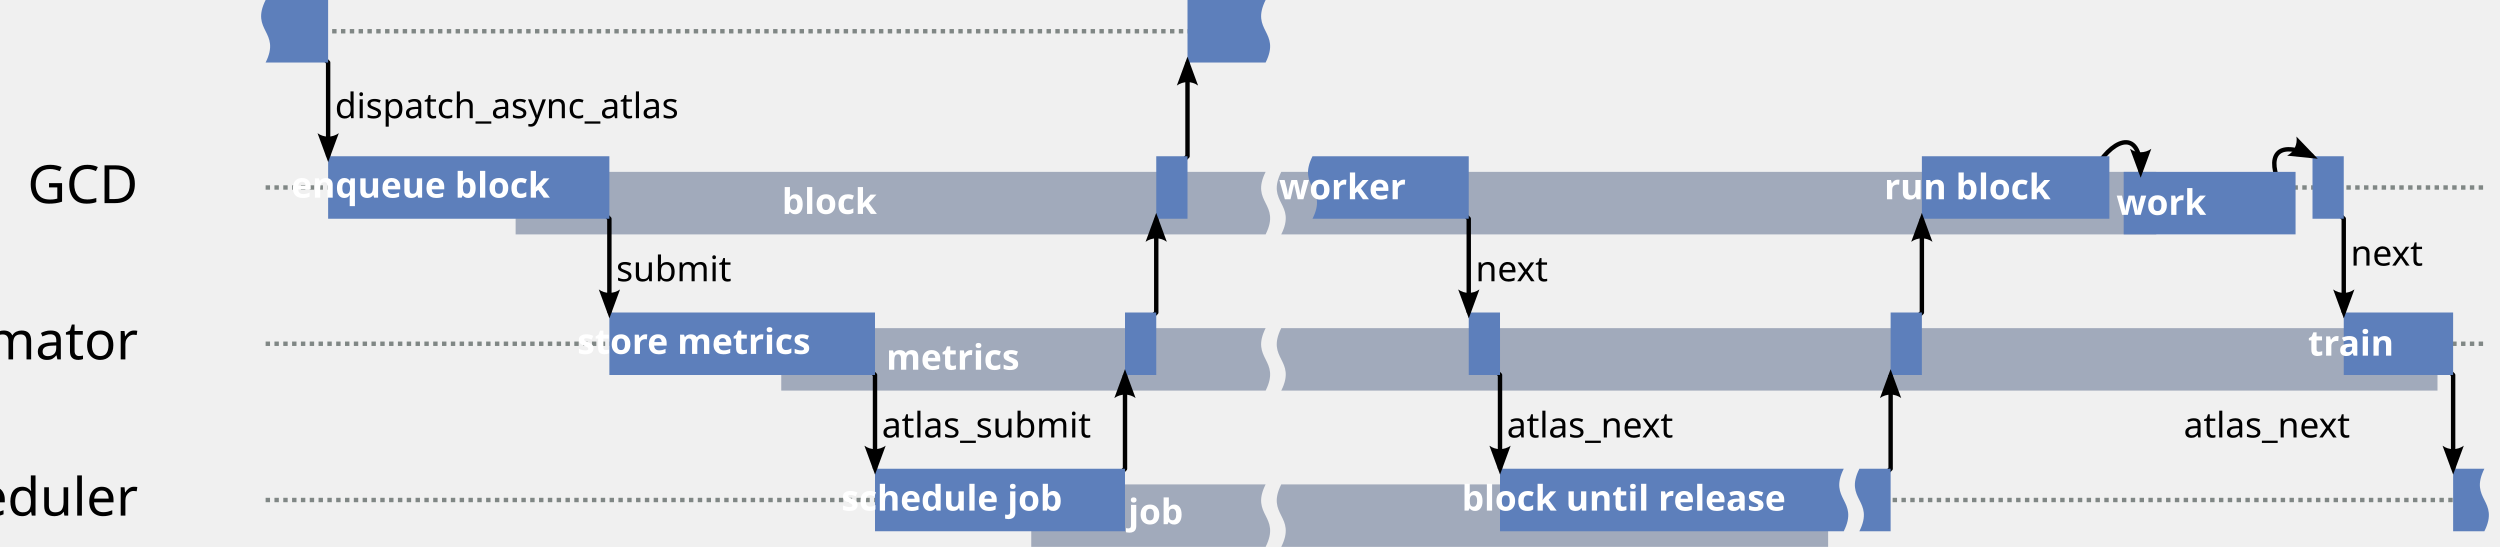
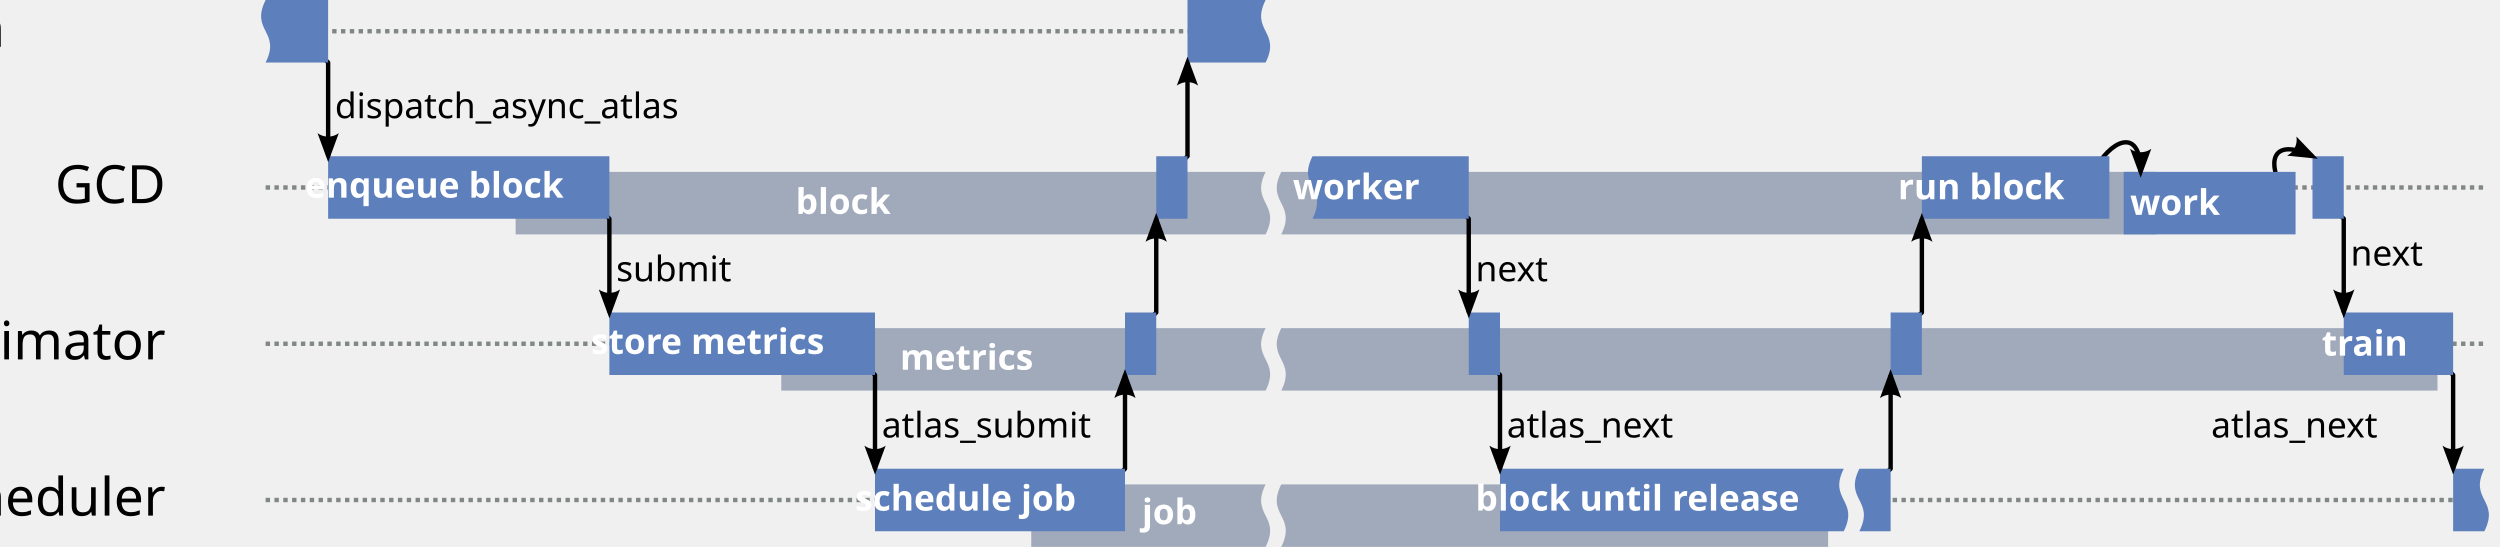
- <svg xmlns="http://www.w3.org/2000/svg" width="566.929" height="124.016" id="svg3069" version="1.1">
+ <svg xmlns="http://www.w3.org/2000/svg" width="16cm" height="3.5cm" id="svg2" version="1.1" viewBox="0 0 566.929 124.016">
  <defs id="defs3071">
    <marker orient="auto" refY="0" refX="0" id="Arrow2Mend" style="overflow:visible">
      <path id="path4273" style="font-size:12px;fill-rule:evenodd;stroke-width:0.625;stroke-linejoin:round" d="M 8.719,4.034 -2.207,0.016 8.719,-4.002 c -1.745,2.372 -1.735,5.617 -6e-7,8.035 z" transform="scale(-0.6,-0.6)" />
    </marker>
  </defs>
-   <g id="layer1" transform="translate(0,-928.3451)">
-     <g id="g5895" transform="translate(0,46.06299)">
-       <text id="text3443" y="892.912" x="53.15" style="font-size:40px;font-style:normal;font-weight:normal;line-height:125%;letter-spacing:0px;word-spacing:0px;fill:#000000;fill-opacity:1;stroke:none;font-family:Sans" xml:space="preserve">
-         <tspan style="font-size:12px;font-style:normal;font-variant:normal;font-weight:300;font-stretch:normal;text-align:end;text-anchor:end;font-family:Gill Sans;-inkscape-font-specification:Gill Sans Light" y="892.912" x="53.15" id="tspan3445">application</tspan>
-       </text>
-       <path transform="translate(0,875.1955)" id="path5866" d="m 67.323,14.173 209.055,0" style="fill:none;stroke:#808785;stroke-width:1;stroke-linecap:butt;stroke-linejoin:miter;stroke-miterlimit:4;stroke-opacity:1;stroke-dasharray:1, 1;stroke-dashoffset:0" />
-     </g>
-     <g id="g5900" transform="translate(0,46.06299)">
-       <text id="text3447" y="928.345" x="53.15" style="font-size:12px;font-style:normal;font-variant:normal;font-weight:300;font-stretch:normal;text-align:end;line-height:125%;letter-spacing:0px;word-spacing:0px;writing-mode:lr-tb;text-anchor:end;fill:#000000;fill-opacity:1;stroke:none;font-family:Gill Sans;-inkscape-font-specification:Gill Sans Light" xml:space="preserve">
-         <tspan y="928.345" x="53.15" id="tspan3449">GCD</tspan>
-       </text>
-       <path style="fill:none;stroke:#808785;stroke-width:1;stroke-linecap:butt;stroke-linejoin:miter;stroke-miterlimit:4;stroke-opacity:1;stroke-dasharray:1, 1;stroke-dashoffset:0" d="m 60.236,924.802 223.228,-2e-5" id="path5868" />
-       <path id="path5998" d="m 294.094,924.802 269.291,0" style="fill:none;stroke:#808785;stroke-width:1;stroke-linecap:butt;stroke-linejoin:miter;stroke-miterlimit:4;stroke-opacity:1;stroke-dasharray:1, 1;stroke-dashoffset:0" />
-     </g>
-     <g id="g5905" transform="translate(0,46.06299)">
-       <text id="text3451" y="963.778" x="53.15" style="font-size:12px;font-style:normal;font-variant:normal;font-weight:300;font-stretch:normal;text-align:end;line-height:125%;letter-spacing:0px;word-spacing:0px;writing-mode:lr-tb;text-anchor:end;fill:#000000;fill-opacity:1;stroke:none;font-family:Gill Sans;-inkscape-font-specification:Gill Sans Light" xml:space="preserve">
-         <tspan y="963.778" x="53.15" id="tspan3453">estimator</tspan>
-       </text>
-       <path id="path5870" d="m 60.236,960.235 223.228,-2e-5" style="fill:none;stroke:#808785;stroke-width:1;stroke-linecap:butt;stroke-linejoin:miter;stroke-miterlimit:4;stroke-opacity:1;stroke-dasharray:1, 1;stroke-dashoffset:0" />
-       <path style="fill:none;stroke:#808785;stroke-width:1;stroke-linecap:butt;stroke-linejoin:miter;stroke-miterlimit:4;stroke-opacity:1;stroke-dasharray:1, 1;stroke-dashoffset:0" d="m 294.094,960.235 269.291,0" id="path6000" />
-     </g>
-     <g id="g5910" transform="translate(0,46.06299)">
-       <text id="text3455" y="999.211" x="53.15" style="font-size:12px;font-style:normal;font-variant:normal;font-weight:300;font-stretch:normal;text-align:end;line-height:125%;letter-spacing:0px;word-spacing:0px;writing-mode:lr-tb;text-anchor:end;fill:#000000;fill-opacity:1;stroke:none;font-family:Gill Sans;-inkscape-font-specification:Gill Sans Light" xml:space="preserve">
-         <tspan y="999.211" x="53.15" id="tspan3457">scheduler</tspan>
-       </text>
-       <path style="fill:none;stroke:#808785;stroke-width:1;stroke-linecap:butt;stroke-linejoin:miter;stroke-miterlimit:4;stroke-opacity:1;stroke-dasharray:1, 1;stroke-dashoffset:0" d="m 60.236,995.668 223.228,-2e-5" id="path5872" />
-       <path id="path5981" d="m 425.197,995.668 134.646,0" style="fill:none;stroke:#808785;stroke-width:1;stroke-linecap:butt;stroke-linejoin:miter;stroke-miterlimit:4;stroke-opacity:1;stroke-dasharray:1, 1;stroke-dashoffset:0" />
-     </g>
-     <g id="g5880" transform="translate(1.2014795e-6,42.51967)">
-       <path style="fill:#a1aabb;stroke-linejoin:round" d="m 116.929,924.802 170.079,-10e-6 c -3.543,7.087 3.543,7.087 0,14.173 l -170.079,1e-5 z" id="rect5575" />
-       <path style="fill:#a1aabb;stroke-linejoin:round" d="m 290.551,924.802 198.425,0 0,14.173 -198.425,0 c 3.543,-7.087 -3.543,-7.087 0,-14.173 z" id="rect5994" />
-       <text id="text5584" y="934.332" x="199.008" style="font-size:12px;font-style:normal;font-variant:normal;font-weight:300;font-stretch:normal;text-align:end;line-height:125%;letter-spacing:0px;word-spacing:0px;writing-mode:lr-tb;text-anchor:end;fill:#ffffff;fill-opacity:1;stroke:none;font-family:Gill Sans;-inkscape-font-specification:Gill Sans Light" xml:space="preserve">
-         <tspan style="font-size:8px;font-weight:bold;text-align:center;text-anchor:middle;fill:#ffffff;-inkscape-font-specification:Gill Sans Bold" y="934.332" x="199.008" id="tspan5586">block</tspan>
-       </text>
-     </g>
-     <g id="g5885" transform="translate(2.5351216e-5,42.51968)">
-       <path style="fill:#a1aabb;stroke-linejoin:round" d="m 177.165,960.235 109.843,-2e-5 c -3.543,7.087 3.543,7.087 0,14.173 l -109.843,2e-5 z" id="rect5598" />
-       <path style="fill:#a1aabb;stroke-linejoin:round" d="m 290.551,960.235 262.205,2e-5 0,14.173 -262.205,-2e-5 c 3.543,-7.087 -3.543,-7.087 0,-14.173 z" id="rect6004" />
-       <text xml:space="preserve" style="font-size:12px;font-style:normal;font-variant:normal;font-weight:300;font-stretch:normal;text-align:end;line-height:125%;letter-spacing:0px;word-spacing:0px;writing-mode:lr-tb;text-anchor:end;fill:#ffffff;fill-opacity:1;stroke:none;font-family:Gill Sans;-inkscape-font-specification:Gill Sans Light" x="227.008" y="969.665" id="text5600">
-         <tspan id="tspan5602" x="227.008" y="969.665" style="font-size:8px;font-weight:bold;text-align:center;text-anchor:middle;fill:#ffffff;-inkscape-font-specification:Gill Sans Bold">metrics</tspan>
-       </text>
-     </g>
-     <g id="g5890" transform="translate(6.608137e-6,42.51966)">
-       <path style="fill:#a1aabb;stroke-linejoin:round" d="m 233.858,995.668 53.15,-10e-6 c -3.543,7.087 3.543,7.087 0,14.173 l -53.15,0 z" id="rect5608" />
-       <path id="path6009" d="m 290.551,995.668 124.016,10e-6 0,14.173 -124.016,0 c 3.543,-7.087 -3.543,-7.087 0,-14.173 z" style="fill:#a1aabb;stroke-linejoin:round" />
-       <text id="text5610" y="1004.698" x="273.008" style="font-size:12px;font-style:normal;font-variant:normal;font-weight:300;font-stretch:normal;text-align:end;line-height:125%;letter-spacing:0px;word-spacing:0px;writing-mode:lr-tb;text-anchor:end;fill:#ffffff;fill-opacity:1;stroke:none;font-family:Gill Sans;-inkscape-font-specification:Gill Sans Light" xml:space="preserve">
-         <tspan style="font-size:8px;font-weight:bold;text-align:center;text-anchor:middle;fill:#ffffff;-inkscape-font-specification:Gill Sans Bold" y="1004.698" x="273.008" id="tspan5612">job</tspan>
-       </text>
-     </g>
-     <path style="fill:#5d7fbb" d="m 556.299,1034.644 7.087,10e-5 c -3.543,7.087 3.543,7.087 0,14.173 l -7.087,0 z" id="rect5991" />
-     <g id="g5983" transform="translate(209.055,46.0629)">
-       <path style="fill:none;stroke:#000000;stroke-width:1px;stroke-linecap:butt;stroke-linejoin:round;stroke-opacity:1;marker-mid:none;marker-end:url(#Arrow2Mend)" d="m 343.701,963.778 3.543,3.543 0,21.26" id="path5985" />
-       <text xml:space="preserve" style="font-size:12px;font-style:normal;font-variant:normal;font-weight:300;font-stretch:normal;text-align:end;line-height:125%;letter-spacing:0px;word-spacing:0px;writing-mode:lr-tb;text-anchor:end;fill:#000000;fill-opacity:1;stroke:none;font-family:Gill Sans;-inkscape-font-specification:Gill Sans Light" x="345.701" y="981.495" id="text5987">
-         <tspan id="tspan5989" x="345.701" y="981.495" style="font-size:8px;text-align:end;text-anchor:end">atlas_next</tspan>
-       </text>
-     </g>
-     <g id="g5976" transform="translate(-10.63003,46.0629)">
-       <rect y="953.148" x="542.126" height="14.173" width="24.803" id="rect5654" style="fill:#5d7fbb" />
-       <text xml:space="preserve" style="font-size:12px;font-style:normal;font-variant:normal;font-weight:300;font-stretch:normal;text-align:end;line-height:125%;letter-spacing:0px;word-spacing:0px;writing-mode:lr-tb;text-anchor:end;fill:#ffffff;fill-opacity:1;stroke:none;font-family:Gill Sans;-inkscape-font-specification:Gill Sans Light" x="554.682" y="962.944" id="text5656">
-         <tspan id="tspan5658" x="554.682" y="962.944" style="font-size:8px;font-weight:bold;text-align:center;text-anchor:middle;fill:#ffffff;-inkscape-font-specification:Gill Sans Bold">train</tspan>
-       </text>
-     </g>
-     <g id="g5940" transform="translate(-10.63003,46.0629)">
-       <path id="path5674" d="m 538.583,928.345 3.543,3.543 0,21.26" style="fill:none;stroke:#000000;stroke-width:1px;stroke-linecap:butt;stroke-linejoin:round;stroke-opacity:1;marker-mid:none;marker-end:url(#Arrow2Mend)" />
-       <text id="text5676" y="942.518" x="543.669" style="font-size:12px;font-style:normal;font-variant:normal;font-weight:300;font-stretch:normal;text-align:end;line-height:125%;letter-spacing:0px;word-spacing:0px;writing-mode:lr-tb;text-anchor:end;fill:#000000;fill-opacity:1;stroke:none;font-family:Gill Sans;-inkscape-font-specification:Gill Sans Light" xml:space="preserve">
-         <tspan style="font-size:8px;text-align:start;text-anchor:start" y="942.518" x="543.669" id="tspan5678">next</tspan>
-       </text>
-     </g>
-     <rect y="963.778" x="524.409" height="14.173" width="7.087" id="rect5672" style="fill:#5d7fbb" />
-     <path id="path5864" d="m 517.323,970.865 c -3.543,-7.087 -1.085,-11.065 7.087,-7.087" style="fill:none;stroke:#000000;stroke-width:1px;stroke-linecap:butt;stroke-linejoin:miter;stroke-opacity:1;marker-end:url(#Arrow2Mend)" />
-     <g id="g6021">
-       <rect style="fill:#5d7fbb" id="rect5670" width="38.976" height="14.173" x="481.593" y="967.321" />
-       <text id="text6011" y="977.08" x="501.052" style="font-size:12px;font-style:normal;font-variant:normal;font-weight:300;font-stretch:normal;text-align:center;line-height:125%;letter-spacing:0px;word-spacing:0px;writing-mode:lr-tb;text-anchor:middle;fill:#000000;fill-opacity:1;stroke:none;font-family:Gill Sans;-inkscape-font-specification:Gill Sans Light" xml:space="preserve">
-         <tspan style="font-size:8px;font-weight:bold;text-align:center;text-anchor:middle;fill:#ffffff;-inkscape-font-specification:Gill Sans Bold" y="977.08" x="501.052" id="tspan6013">work</tspan>
-       </text>
-     </g>
-     <path style="fill:none;stroke:#000000;stroke-width:1px;stroke-linecap:butt;stroke-linejoin:miter;stroke-opacity:1;marker-end:url(#Arrow2Mend)" d="m 474.803,967.321 c 3.543,-7.087 10.63,-10.63 10.63,-4e-5" id="path5680" />
-     <g id="g5971" transform="translate(-7.08665,46.06295)">
-       <rect style="fill:#5d7fbb" id="rect5664" width="42.52" height="14.173" x="442.913" y="917.715" />
-       <text id="text5666" y="927.474" x="464.173" style="font-size:12px;font-style:normal;font-variant:normal;font-weight:300;font-stretch:normal;text-align:end;line-height:125%;letter-spacing:0px;word-spacing:0px;writing-mode:lr-tb;text-anchor:end;fill:#ffffff;fill-opacity:1;stroke:none;font-family:Gill Sans;-inkscape-font-specification:Gill Sans Light" xml:space="preserve">
-         <tspan style="font-size:8px;font-weight:bold;text-align:center;text-anchor:middle;fill:#ffffff;-inkscape-font-specification:Gill Sans Bold" y="927.474" x="464.173" id="tspan5668">run block</tspan>
-       </text>
-     </g>
-     <path id="path5662" d="m 432.283,1002.755 3.543,-3.543 0,-21.26" style="fill:none;stroke:#000000;stroke-width:1px;stroke-linecap:butt;stroke-linejoin:round;stroke-opacity:1;marker-mid:none;marker-end:url(#Arrow2Mend)" />
-     <rect style="fill:#5d7fbb" id="rect5660" width="7.087" height="14.173" x="428.74" y="999.211" />
-     <path style="fill:none;stroke:#000000;stroke-width:1px;stroke-linecap:butt;stroke-linejoin:round;stroke-opacity:1;marker-mid:none;marker-end:url(#Arrow2Mend)" d="m 425.197,1038.188 3.543,-3.543 0,-21.26" id="path5652" />
-     <g id="g5965" transform="translate(-7.086665,46.06294)">
-       <path id="rect5642" d="m 347.244,988.581 77.953,-3e-5 c -3.543,7.087 3.543,7.087 0,14.173 l -77.953,0 z" style="fill:#5d7fbb" />
-       <text id="text5644" y="998.077" x="386.221" style="font-size:12px;font-style:normal;font-variant:normal;font-weight:300;font-stretch:normal;text-align:end;line-height:125%;letter-spacing:0px;word-spacing:0px;writing-mode:lr-tb;text-anchor:end;fill:#ffffff;fill-opacity:1;stroke:none;font-family:Gill Sans;-inkscape-font-specification:Gill Sans Light" xml:space="preserve">
-         <tspan style="font-size:8px;font-weight:bold;text-align:center;text-anchor:middle;fill:#ffffff;-inkscape-font-specification:Gill Sans Bold" y="998.077" x="386.221" id="tspan5646">block until release</tspan>
-       </text>
-       <path id="rect5649" d="m 428.74,988.581 7.087,0 0,14.173 -7.087,0 c 3.543,-7.087 -3.543,-7.087 0,-14.173 z" style="fill:#5d7fbb" />
-     </g>
-     <g id="g5935" transform="translate(-7.086665,46.06294)">
-       <path id="path5636" d="m 343.701,963.778 3.543,3.543 0,21.26" style="fill:none;stroke:#000000;stroke-width:1px;stroke-linecap:butt;stroke-linejoin:round;stroke-opacity:1;marker-mid:none;marker-end:url(#Arrow2Mend)" />
-       <text id="text5638" y="981.495" x="348.787" style="font-size:12px;font-style:normal;font-variant:normal;font-weight:300;font-stretch:normal;text-align:end;line-height:125%;letter-spacing:0px;word-spacing:0px;writing-mode:lr-tb;text-anchor:end;fill:#000000;fill-opacity:1;stroke:none;font-family:Gill Sans;-inkscape-font-specification:Gill Sans Light" xml:space="preserve">
-         <tspan style="font-size:8px;text-align:start;text-anchor:start" y="981.495" x="348.787" id="tspan5640">atlas_next</tspan>
-       </text>
-     </g>
-     <rect y="999.211" x="333.071" height="14.173" width="7.087" id="rect5630" style="fill:#5d7fbb" />
-     <g id="g5930" transform="translate(-7.086665,46.06294)">
-       <path style="fill:none;stroke:#000000;stroke-width:1px;stroke-linecap:butt;stroke-linejoin:round;stroke-opacity:1;marker-mid:none;marker-end:url(#Arrow2Mend)" d="m 336.614,928.345 3.543,3.543 0,21.26" id="path5628" />
-       <text xml:space="preserve" style="font-size:12px;font-style:normal;font-variant:normal;font-weight:300;font-stretch:normal;text-align:end;line-height:125%;letter-spacing:0px;word-spacing:0px;writing-mode:lr-tb;text-anchor:end;fill:#000000;fill-opacity:1;stroke:none;font-family:Gill Sans;-inkscape-font-specification:Gill Sans Light" x="341.701" y="946.062" id="text5632">
-         <tspan id="tspan5634" x="341.701" y="946.062" style="font-size:8px;text-align:start;text-anchor:start">next</tspan>
-       </text>
-     </g>
-     <g id="g5960" transform="translate(-7.086665,46.06294)">
-       <path id="rect5621" d="m 304.724,917.715 35.433,0 0,14.173 -35.433,0 c 3.543,-7.087 -3.543,-7.087 0,-14.173 z" style="fill:#5d7fbb;stroke-linejoin:round" />
-       <text id="text5624" y="927.474" x="322.441" style="font-size:12px;font-style:normal;font-variant:normal;font-weight:300;font-stretch:normal;text-align:end;line-height:125%;letter-spacing:0px;word-spacing:0px;writing-mode:lr-tb;text-anchor:end;fill:#ffffff;fill-opacity:1;stroke:none;font-family:Gill Sans;-inkscape-font-specification:Gill Sans Light" xml:space="preserve">
-         <tspan style="font-size:8px;font-weight:bold;text-align:center;text-anchor:middle;fill:#ffffff;-inkscape-font-specification:Gill Sans Bold" y="927.474" x="322.441" id="tspan5626">worker</tspan>
-       </text>
-     </g>
-     <path style="fill:#5d7fbb" d="m 269.291,928.345 17.717,0 c -3.543,7.087 3.543,7.087 0,14.173 l -17.717,0 z" id="rect3471" />
-     <path id="path5618" d="m 265.748,967.321 3.543,-3.543 0,-21.26" style="fill:none;stroke:#000000;stroke-width:1px;stroke-linecap:butt;stroke-linejoin:round;stroke-opacity:1;marker-mid:none;marker-end:url(#Arrow2Mend)" />
-     <rect style="fill:#5d7fbb" id="rect3469" width="7.087" height="14.173" x="262.205" y="963.778" />
-     <path style="fill:none;stroke:#000000;stroke-width:1px;stroke-linecap:butt;stroke-linejoin:round;stroke-opacity:1;marker-mid:none;marker-end:url(#Arrow2Mend)" d="m 258.661,1002.755 3.543,-3.543 0,-21.26" id="path5616" />
-     <rect style="fill:#5d7fbb" id="rect3467" width="7.087" height="14.173" x="255.118" y="999.211" />
-     <path id="path5614" d="m 251.575,1038.188 3.543,-3.543 0,-21.26" style="fill:none;stroke:#000000;stroke-width:1px;stroke-linecap:butt;stroke-linejoin:round;stroke-opacity:1;marker-mid:none;marker-end:url(#Arrow2Mend)" />
-     <g id="g5955" transform="translate(2.2467666e-5,46.06296)">
-       <rect y="988.581" x="198.425" height="14.173" width="56.693" id="rect3465" style="fill:#5d7fbb" />
-       <text xml:space="preserve" style="font-size:12px;font-style:normal;font-variant:normal;font-weight:300;font-stretch:normal;text-align:end;line-height:125%;letter-spacing:0px;word-spacing:0px;writing-mode:lr-tb;text-anchor:end;fill:#ffffff;fill-opacity:1;stroke:none;font-family:Gill Sans;-inkscape-font-specification:Gill Sans Light" x="226.772" y="998.073" id="text5604">
-         <tspan id="tspan5606" x="226.772" y="998.073" style="font-size:8px;font-weight:bold;text-align:center;text-anchor:middle;fill:#ffffff;-inkscape-font-specification:Gill Sans Bold">schedule job</tspan>
-       </text>
-     </g>
-     <g id="g5925" transform="translate(0,46.06299)">
-       <path id="path5592" d="m 194.882,963.778 3.543,3.543 0,21.26" style="fill:none;stroke:#000000;stroke-width:1px;stroke-linecap:butt;stroke-linejoin:round;stroke-opacity:1;marker-mid:none;marker-end:url(#Arrow2Mend)" />
-       <text id="text5594" y="981.495" x="199.969" style="font-size:12px;font-style:normal;font-variant:normal;font-weight:300;font-stretch:normal;text-align:end;line-height:125%;letter-spacing:0px;word-spacing:0px;writing-mode:lr-tb;text-anchor:end;fill:#000000;fill-opacity:1;stroke:none;font-family:Gill Sans;-inkscape-font-specification:Gill Sans Light" xml:space="preserve">
-         <tspan style="font-size:8px;text-align:start;text-anchor:start" y="981.495" x="199.969" id="tspan5596">atlas_submit</tspan>
-       </text>
-     </g>
-     <g id="g5950" transform="translate(0,46.06299)">
-       <rect y="953.148" x="138.189" height="14.173" width="60.236" id="rect3463" style="fill:#5d7fbb" />
-       <text id="text5588" y="962.544" x="168.282" style="font-size:12px;font-style:normal;font-variant:normal;font-weight:300;font-stretch:normal;text-align:end;line-height:125%;letter-spacing:0px;word-spacing:0px;writing-mode:lr-tb;text-anchor:end;fill:#ffffff;fill-opacity:1;stroke:none;font-family:Gill Sans;-inkscape-font-specification:Gill Sans Light" xml:space="preserve">
-         <tspan style="font-size:8px;font-weight:bold;text-align:center;text-anchor:middle;fill:#ffffff;-inkscape-font-specification:Gill Sans Bold" y="962.544" x="168.282" id="tspan5590">store metrics</tspan>
-       </text>
-     </g>
-     <g id="g5920" transform="translate(0,46.06299)">
-       <path style="fill:none;stroke:#000000;stroke-width:1px;stroke-linecap:butt;stroke-linejoin:round;stroke-opacity:1;marker-mid:none;marker-end:url(#Arrow2Mend)" d="m 134.646,928.345 3.543,3.543 0,21.26" id="path5577" />
-       <text xml:space="preserve" style="font-size:12px;font-style:normal;font-variant:normal;font-weight:300;font-stretch:normal;text-align:end;line-height:125%;letter-spacing:0px;word-spacing:0px;writing-mode:lr-tb;text-anchor:end;fill:#000000;fill-opacity:1;stroke:none;font-family:Gill Sans;-inkscape-font-specification:Gill Sans Light" x="139.732" y="946.062" id="text5579">
-         <tspan id="tspan5581" x="139.732" y="946.062" style="font-size:8px;text-align:start;text-anchor:start">submit</tspan>
-       </text>
-     </g>
-     <g id="g5945" transform="translate(0,46.06299)">
-       <rect y="917.715" x="74.409" height="14.173" width="63.78" id="rect3461" style="fill:#5d7fbb" />
-       <text xml:space="preserve" style="font-size:12px;font-style:normal;font-variant:normal;font-weight:300;font-stretch:normal;text-align:end;line-height:125%;letter-spacing:0px;word-spacing:0px;writing-mode:lr-tb;text-anchor:end;fill:#ffffff;fill-opacity:1;stroke:none;font-family:Gill Sans;-inkscape-font-specification:Gill Sans Light" x="106.299" y="927.104" id="text5571">
-         <tspan id="tspan5573" x="106.299" y="927.104" style="font-size:8px;font-weight:bold;text-align:center;text-anchor:middle;fill:#ffffff;-inkscape-font-specification:Gill Sans Bold">enqueue block</tspan>
-       </text>
-     </g>
-     <g id="g5915" transform="translate(0,46.06299)">
-       <path id="path5201" d="m 70.866,892.912 3.543,3.543 0,21.26" style="fill:none;stroke:#000000;stroke-width:1px;stroke-linecap:butt;stroke-linejoin:round;stroke-opacity:1;marker-mid:none;marker-end:url(#Arrow2Mend)" />
-       <text id="text5567" y="909.085" x="75.953" style="font-size:12px;font-style:normal;font-variant:normal;font-weight:300;font-stretch:normal;text-align:end;line-height:125%;letter-spacing:0px;word-spacing:0px;writing-mode:lr-tb;text-anchor:end;fill:#000000;fill-opacity:1;stroke:none;font-family:Gill Sans;-inkscape-font-specification:Gill Sans Light" xml:space="preserve">
-         <tspan style="font-size:8px;text-align:start;text-anchor:start" y="909.085" x="75.953" id="tspan5569">dispatch_async_atlas</tspan>
-       </text>
-     </g>
-     <path style="fill:#5d7fbb" d="m 60.236,928.345 14.173,0 0,14.173 -14.173,0 c 3.543,-7.087 -3.543,-7.087 0,-14.173 z" id="rect3459" />
+   <g transform="translate(0,-882.2821)" id="g5895">
+     <text xml:space="preserve" style="font-style:normal;font-weight:normal;font-size:40px;line-height:125%;font-family:Sans;letter-spacing:0px;word-spacing:0px;fill:#000000;fill-opacity:1;stroke:none" x="53.15" y="892.912" id="text3443">
+       <tspan id="tspan3445" x="53.15" y="892.912" style="font-style:normal;font-variant:normal;font-weight:300;font-stretch:normal;font-size:12px;font-family:'Gill Sans';-inkscape-font-specification:'Gill Sans Light';text-align:end;text-anchor:end">application</tspan>
+     </text>
+     <path style="fill:none;stroke:#808785;stroke-width:1;stroke-linecap:butt;stroke-linejoin:miter;stroke-miterlimit:4;stroke-dasharray:1, 1;stroke-dashoffset:0;stroke-opacity:1" d="m 67.323,14.173 209.055,0" id="path5866" transform="translate(0,875.1955)" />
  </g>
+   <g transform="translate(0,-882.2821)" id="g5900">
+     <text xml:space="preserve" style="font-style:normal;font-variant:normal;font-weight:300;font-stretch:normal;font-size:12px;line-height:125%;font-family:'Gill Sans';-inkscape-font-specification:'Gill Sans Light';text-align:end;letter-spacing:0px;word-spacing:0px;writing-mode:lr-tb;text-anchor:end;fill:#000000;fill-opacity:1;stroke:none" x="53.15" y="928.345" id="text3447">
+       <tspan id="tspan3449" x="53.15" y="928.345">GCD</tspan>
+     </text>
+     <path id="path5868" d="m 60.236,924.802 223.228,-2e-5" style="fill:none;stroke:#808785;stroke-width:1;stroke-linecap:butt;stroke-linejoin:miter;stroke-miterlimit:4;stroke-dasharray:1, 1;stroke-dashoffset:0;stroke-opacity:1" />
+     <path style="fill:none;stroke:#808785;stroke-width:1;stroke-linecap:butt;stroke-linejoin:miter;stroke-miterlimit:4;stroke-dasharray:1, 1;stroke-dashoffset:0;stroke-opacity:1" d="m 294.094,924.802 269.291,0" id="path5998" />
+   </g>
+   <g transform="translate(0,-882.2821)" id="g5905">
+     <text xml:space="preserve" style="font-style:normal;font-variant:normal;font-weight:300;font-stretch:normal;font-size:12px;line-height:125%;font-family:'Gill Sans';-inkscape-font-specification:'Gill Sans Light';text-align:end;letter-spacing:0px;word-spacing:0px;writing-mode:lr-tb;text-anchor:end;fill:#000000;fill-opacity:1;stroke:none" x="53.15" y="963.778" id="text3451">
+       <tspan id="tspan3453" x="53.15" y="963.778">estimator</tspan>
+     </text>
+     <path style="fill:none;stroke:#808785;stroke-width:1;stroke-linecap:butt;stroke-linejoin:miter;stroke-miterlimit:4;stroke-dasharray:1, 1;stroke-dashoffset:0;stroke-opacity:1" d="m 60.236,960.235 223.228,-2e-5" id="path5870" />
+     <path id="path6000" d="m 294.094,960.235 269.291,0" style="fill:none;stroke:#808785;stroke-width:1;stroke-linecap:butt;stroke-linejoin:miter;stroke-miterlimit:4;stroke-dasharray:1, 1;stroke-dashoffset:0;stroke-opacity:1" />
+   </g>
+   <g transform="translate(0,-882.2821)" id="g5910">
+     <text xml:space="preserve" style="font-style:normal;font-variant:normal;font-weight:300;font-stretch:normal;font-size:12px;line-height:125%;font-family:'Gill Sans';-inkscape-font-specification:'Gill Sans Light';text-align:end;letter-spacing:0px;word-spacing:0px;writing-mode:lr-tb;text-anchor:end;fill:#000000;fill-opacity:1;stroke:none" x="53.15" y="999.211" id="text3455">
+       <tspan id="tspan3457" x="53.15" y="999.211">scheduler</tspan>
+     </text>
+     <path id="path5872" d="m 60.236,995.668 223.228,-2e-5" style="fill:none;stroke:#808785;stroke-width:1;stroke-linecap:butt;stroke-linejoin:miter;stroke-miterlimit:4;stroke-dasharray:1, 1;stroke-dashoffset:0;stroke-opacity:1" />
+     <path style="fill:none;stroke:#808785;stroke-width:1;stroke-linecap:butt;stroke-linejoin:miter;stroke-miterlimit:4;stroke-dasharray:1, 1;stroke-dashoffset:0;stroke-opacity:1" d="m 425.197,995.668 134.646,0" id="path5981" />
+   </g>
+   <g transform="translate(1.2014795e-6,-885.8254)" id="g5880">
+     <path id="rect5575" d="m 116.929,924.802 170.079,-10e-6 c -3.543,7.087 3.543,7.087 0,14.173 l -170.079,1e-5 z" style="fill:#a1aabb;stroke-linejoin:round" />
+     <path id="rect5994" d="m 290.551,924.802 198.425,0 0,14.173 -198.425,0 c 3.543,-7.087 -3.543,-7.087 0,-14.173 z" style="fill:#a1aabb;stroke-linejoin:round" />
+     <text xml:space="preserve" style="font-style:normal;font-variant:normal;font-weight:300;font-stretch:normal;font-size:12px;line-height:125%;font-family:'Gill Sans';-inkscape-font-specification:'Gill Sans Light';text-align:end;letter-spacing:0px;word-spacing:0px;writing-mode:lr-tb;text-anchor:end;fill:#ffffff;fill-opacity:1;stroke:none" x="199.008" y="934.332" id="text5584">
+       <tspan id="tspan5586" x="199.008" y="934.332" style="font-weight:bold;font-size:8px;-inkscape-font-specification:'Gill Sans Bold';text-align:center;text-anchor:middle;fill:#ffffff">block</tspan>
+     </text>
+   </g>
+   <g transform="translate(2.5351216e-5,-885.8254)" id="g5885">
+     <path id="rect5598" d="m 177.165,960.235 109.843,-2e-5 c -3.543,7.087 3.543,7.087 0,14.173 l -109.843,2e-5 z" style="fill:#a1aabb;stroke-linejoin:round" />
+     <path id="rect6004" d="m 290.551,960.235 262.205,2e-5 0,14.173 -262.205,-2e-5 c 3.543,-7.087 -3.543,-7.087 0,-14.173 z" style="fill:#a1aabb;stroke-linejoin:round" />
+     <text id="text5600" y="969.665" x="227.008" style="font-style:normal;font-variant:normal;font-weight:300;font-stretch:normal;font-size:12px;line-height:125%;font-family:'Gill Sans';-inkscape-font-specification:'Gill Sans Light';text-align:end;letter-spacing:0px;word-spacing:0px;writing-mode:lr-tb;text-anchor:end;fill:#ffffff;fill-opacity:1;stroke:none" xml:space="preserve">
+       <tspan style="font-weight:bold;font-size:8px;-inkscape-font-specification:'Gill Sans Bold';text-align:center;text-anchor:middle;fill:#ffffff" y="969.665" x="227.008" id="tspan5602">metrics</tspan>
+     </text>
+   </g>
+   <g transform="translate(6.608137e-6,-885.8254)" id="g5890">
+     <path id="rect5608" d="m 233.858,995.668 53.15,-10e-6 c -3.543,7.087 3.543,7.087 0,14.173 l -53.15,0 z" style="fill:#a1aabb;stroke-linejoin:round" />
+     <path style="fill:#a1aabb;stroke-linejoin:round" d="m 290.551,995.668 124.016,10e-6 0,14.173 -124.016,0 c 3.543,-7.087 -3.543,-7.087 0,-14.173 z" id="path6009" />
+     <text xml:space="preserve" style="font-style:normal;font-variant:normal;font-weight:300;font-stretch:normal;font-size:12px;line-height:125%;font-family:'Gill Sans';-inkscape-font-specification:'Gill Sans Light';text-align:end;letter-spacing:0px;word-spacing:0px;writing-mode:lr-tb;text-anchor:end;fill:#ffffff;fill-opacity:1;stroke:none" x="273.008" y="1004.698" id="text5610">
+       <tspan id="tspan5612" x="273.008" y="1004.698" style="font-weight:bold;font-size:8px;-inkscape-font-specification:'Gill Sans Bold';text-align:center;text-anchor:middle;fill:#ffffff">job</tspan>
+     </text>
+   </g>
+   <path id="rect5991" d="m 556.299,106.299 7.087,1e-4 c -3.543,7.087 3.543,7.087 0,14.173 l -7.087,0 z" style="fill:#5d7fbb" />
+   <g transform="translate(209.055,-882.2822)" id="g5983">
+     <path id="path5985" d="m 343.701,963.778 3.543,3.543 0,21.26" style="fill:none;stroke:#000000;stroke-width:1px;stroke-linecap:butt;stroke-linejoin:round;stroke-opacity:1;marker-mid:none;marker-end:url(#Arrow2Mend)" />
+     <text id="text5987" y="981.495" x="345.701" style="font-style:normal;font-variant:normal;font-weight:300;font-stretch:normal;font-size:12px;line-height:125%;font-family:'Gill Sans';-inkscape-font-specification:'Gill Sans Light';text-align:end;letter-spacing:0px;word-spacing:0px;writing-mode:lr-tb;text-anchor:end;fill:#000000;fill-opacity:1;stroke:none" xml:space="preserve">
+       <tspan style="font-size:8px;text-align:end;text-anchor:end" y="981.495" x="345.701" id="tspan5989">atlas_next</tspan>
+     </text>
+   </g>
+   <g transform="translate(-10.63003,-882.2822)" id="g5976">
+     <rect style="fill:#5d7fbb" id="rect5654" width="24.803" height="14.173" x="542.126" y="953.148" />
+     <text id="text5656" y="962.944" x="554.682" style="font-style:normal;font-variant:normal;font-weight:300;font-stretch:normal;font-size:12px;line-height:125%;font-family:'Gill Sans';-inkscape-font-specification:'Gill Sans Light';text-align:end;letter-spacing:0px;word-spacing:0px;writing-mode:lr-tb;text-anchor:end;fill:#ffffff;fill-opacity:1;stroke:none" xml:space="preserve">
+       <tspan style="font-weight:bold;font-size:8px;-inkscape-font-specification:'Gill Sans Bold';text-align:center;text-anchor:middle;fill:#ffffff" y="962.944" x="554.682" id="tspan5658">train</tspan>
+     </text>
+   </g>
+   <g transform="translate(-10.63003,-882.2822)" id="g5940">
+     <path style="fill:none;stroke:#000000;stroke-width:1px;stroke-linecap:butt;stroke-linejoin:round;stroke-opacity:1;marker-mid:none;marker-end:url(#Arrow2Mend)" d="m 538.583,928.345 3.543,3.543 0,21.26" id="path5674" />
+     <text xml:space="preserve" style="font-style:normal;font-variant:normal;font-weight:300;font-stretch:normal;font-size:12px;line-height:125%;font-family:'Gill Sans';-inkscape-font-specification:'Gill Sans Light';text-align:end;letter-spacing:0px;word-spacing:0px;writing-mode:lr-tb;text-anchor:end;fill:#000000;fill-opacity:1;stroke:none" x="543.669" y="942.518" id="text5676">
+       <tspan id="tspan5678" x="543.669" y="942.518" style="font-size:8px;text-align:start;text-anchor:start">next</tspan>
+     </text>
+   </g>
+   <rect style="fill:#5d7fbb" id="rect5672" width="7.087" height="14.173" x="524.409" y="35.433" />
+   <path style="fill:none;stroke:#000000;stroke-width:1px;stroke-linecap:butt;stroke-linejoin:miter;stroke-opacity:1;marker-end:url(#Arrow2Mend)" d="M 517.323,42.52 C 513.779,35.433 516.238,31.455 524.409,35.433" id="path5864" />
+   <g id="g6021" transform="translate(0,-928.3451)">
+     <rect y="967.321" x="481.593" height="14.173" width="38.976" id="rect5670" style="fill:#5d7fbb" />
+     <text xml:space="preserve" style="font-style:normal;font-variant:normal;font-weight:300;font-stretch:normal;font-size:12px;line-height:125%;font-family:'Gill Sans';-inkscape-font-specification:'Gill Sans Light';text-align:center;letter-spacing:0px;word-spacing:0px;writing-mode:lr-tb;text-anchor:middle;fill:#000000;fill-opacity:1;stroke:none" x="501.052" y="977.08" id="text6011">
+       <tspan id="tspan6013" x="501.052" y="977.08" style="font-weight:bold;font-size:8px;-inkscape-font-specification:'Gill Sans Bold';text-align:center;text-anchor:middle;fill:#ffffff">work</tspan>
+     </text>
+   </g>
+   <path id="path5680" d="m 474.803,38.976 c 3.543,-7.087 10.63,-10.63 10.63,-4e-5" style="fill:none;stroke:#000000;stroke-width:1px;stroke-linecap:butt;stroke-linejoin:miter;stroke-opacity:1;marker-end:url(#Arrow2Mend)" />
+   <g transform="translate(-7.08665,-882.2822)" id="g5971">
+     <rect y="917.715" x="442.913" height="14.173" width="42.52" id="rect5664" style="fill:#5d7fbb" />
+     <text xml:space="preserve" style="font-style:normal;font-variant:normal;font-weight:300;font-stretch:normal;font-size:12px;line-height:125%;font-family:'Gill Sans';-inkscape-font-specification:'Gill Sans Light';text-align:end;letter-spacing:0px;word-spacing:0px;writing-mode:lr-tb;text-anchor:end;fill:#ffffff;fill-opacity:1;stroke:none" x="464.173" y="927.474" id="text5666">
+       <tspan id="tspan5668" x="464.173" y="927.474" style="font-weight:bold;font-size:8px;-inkscape-font-specification:'Gill Sans Bold';text-align:center;text-anchor:middle;fill:#ffffff">run block</tspan>
+     </text>
+   </g>
+   <path style="fill:none;stroke:#000000;stroke-width:1px;stroke-linecap:butt;stroke-linejoin:round;stroke-opacity:1;marker-mid:none;marker-end:url(#Arrow2Mend)" d="m 432.283,74.409 3.543,-3.543 0,-21.26" id="path5662" />
+   <rect y="70.866" x="428.74" height="14.173" width="7.087" id="rect5660" style="fill:#5d7fbb" />
+   <path id="path5652" d="m 425.197,109.843 3.543,-3.543 0,-21.26" style="fill:none;stroke:#000000;stroke-width:1px;stroke-linecap:butt;stroke-linejoin:round;stroke-opacity:1;marker-mid:none;marker-end:url(#Arrow2Mend)" />
+   <g transform="translate(-7.086665,-882.2822)" id="g5965">
+     <path style="fill:#5d7fbb" d="m 347.244,988.581 77.953,-3e-5 c -3.543,7.087 3.543,7.087 0,14.173 l -77.953,0 z" id="rect5642" />
+     <text xml:space="preserve" style="font-style:normal;font-variant:normal;font-weight:300;font-stretch:normal;font-size:12px;line-height:125%;font-family:'Gill Sans';-inkscape-font-specification:'Gill Sans Light';text-align:end;letter-spacing:0px;word-spacing:0px;writing-mode:lr-tb;text-anchor:end;fill:#ffffff;fill-opacity:1;stroke:none" x="386.221" y="998.077" id="text5644">
+       <tspan id="tspan5646" x="386.221" y="998.077" style="font-weight:bold;font-size:8px;-inkscape-font-specification:'Gill Sans Bold';text-align:center;text-anchor:middle;fill:#ffffff">block until release</tspan>
+     </text>
+     <path style="fill:#5d7fbb" d="m 428.74,988.581 7.087,0 0,14.173 -7.087,0 c 3.543,-7.087 -3.543,-7.087 0,-14.173 z" id="rect5649" />
+   </g>
+   <g transform="translate(-7.086665,-882.2822)" id="g5935">
+     <path style="fill:none;stroke:#000000;stroke-width:1px;stroke-linecap:butt;stroke-linejoin:round;stroke-opacity:1;marker-mid:none;marker-end:url(#Arrow2Mend)" d="m 343.701,963.778 3.543,3.543 0,21.26" id="path5636" />
+     <text xml:space="preserve" style="font-style:normal;font-variant:normal;font-weight:300;font-stretch:normal;font-size:12px;line-height:125%;font-family:'Gill Sans';-inkscape-font-specification:'Gill Sans Light';text-align:end;letter-spacing:0px;word-spacing:0px;writing-mode:lr-tb;text-anchor:end;fill:#000000;fill-opacity:1;stroke:none" x="348.787" y="981.495" id="text5638">
+       <tspan id="tspan5640" x="348.787" y="981.495" style="font-size:8px;text-align:start;text-anchor:start">atlas_next</tspan>
+     </text>
+   </g>
+   <rect style="fill:#5d7fbb" id="rect5630" width="7.087" height="14.173" x="333.071" y="70.866" />
+   <g transform="translate(-7.086665,-882.2822)" id="g5930">
+     <path id="path5628" d="m 336.614,928.345 3.543,3.543 0,21.26" style="fill:none;stroke:#000000;stroke-width:1px;stroke-linecap:butt;stroke-linejoin:round;stroke-opacity:1;marker-mid:none;marker-end:url(#Arrow2Mend)" />
+     <text id="text5632" y="946.062" x="341.701" style="font-style:normal;font-variant:normal;font-weight:300;font-stretch:normal;font-size:12px;line-height:125%;font-family:'Gill Sans';-inkscape-font-specification:'Gill Sans Light';text-align:end;letter-spacing:0px;word-spacing:0px;writing-mode:lr-tb;text-anchor:end;fill:#000000;fill-opacity:1;stroke:none" xml:space="preserve">
+       <tspan style="font-size:8px;text-align:start;text-anchor:start" y="946.062" x="341.701" id="tspan5634">next</tspan>
+     </text>
+   </g>
+   <g transform="translate(-7.086665,-882.2822)" id="g5960">
+     <path style="fill:#5d7fbb;stroke-linejoin:round" d="m 304.724,917.715 35.433,0 0,14.173 -35.433,0 c 3.543,-7.087 -3.543,-7.087 0,-14.173 z" id="rect5621" />
+     <text xml:space="preserve" style="font-style:normal;font-variant:normal;font-weight:300;font-stretch:normal;font-size:12px;line-height:125%;font-family:'Gill Sans';-inkscape-font-specification:'Gill Sans Light';text-align:end;letter-spacing:0px;word-spacing:0px;writing-mode:lr-tb;text-anchor:end;fill:#ffffff;fill-opacity:1;stroke:none" x="322.441" y="927.474" id="text5624">
+       <tspan id="tspan5626" x="322.441" y="927.474" style="font-weight:bold;font-size:8px;-inkscape-font-specification:'Gill Sans Bold';text-align:center;text-anchor:middle;fill:#ffffff">worker</tspan>
+     </text>
+   </g>
+   <path id="rect3471" d="m 269.291,-1e-5 17.717,0 c -3.543,7.087 3.543,7.087 0,14.173 l -17.717,0 z" style="fill:#5d7fbb" />
+   <path style="fill:none;stroke:#000000;stroke-width:1px;stroke-linecap:butt;stroke-linejoin:round;stroke-opacity:1;marker-mid:none;marker-end:url(#Arrow2Mend)" d="m 265.748,38.976 3.543,-3.543 0,-21.26" id="path5618" />
+   <rect y="35.433" x="262.205" height="14.173" width="7.087" id="rect3469" style="fill:#5d7fbb" />
+   <path id="path5616" d="m 258.661,74.409 3.543,-3.543 0,-21.26" style="fill:none;stroke:#000000;stroke-width:1px;stroke-linecap:butt;stroke-linejoin:round;stroke-opacity:1;marker-mid:none;marker-end:url(#Arrow2Mend)" />
+   <rect y="70.866" x="255.118" height="14.173" width="7.087" id="rect3467" style="fill:#5d7fbb" />
+   <path style="fill:none;stroke:#000000;stroke-width:1px;stroke-linecap:butt;stroke-linejoin:round;stroke-opacity:1;marker-mid:none;marker-end:url(#Arrow2Mend)" d="m 251.575,109.843 3.543,-3.543 0,-21.26" id="path5614" />
+   <g transform="translate(2.2467666e-5,-882.2821)" id="g5955">
+     <rect style="fill:#5d7fbb" id="rect3465" width="56.693" height="14.173" x="198.425" y="988.581" />
+     <text id="text5604" y="998.073" x="226.772" style="font-style:normal;font-variant:normal;font-weight:300;font-stretch:normal;font-size:12px;line-height:125%;font-family:'Gill Sans';-inkscape-font-specification:'Gill Sans Light';text-align:end;letter-spacing:0px;word-spacing:0px;writing-mode:lr-tb;text-anchor:end;fill:#ffffff;fill-opacity:1;stroke:none" xml:space="preserve">
+       <tspan style="font-weight:bold;font-size:8px;-inkscape-font-specification:'Gill Sans Bold';text-align:center;text-anchor:middle;fill:#ffffff" y="998.073" x="226.772" id="tspan5606">schedule job</tspan>
+     </text>
+   </g>
+   <g transform="translate(0,-882.2821)" id="g5925">
+     <path style="fill:none;stroke:#000000;stroke-width:1px;stroke-linecap:butt;stroke-linejoin:round;stroke-opacity:1;marker-mid:none;marker-end:url(#Arrow2Mend)" d="m 194.882,963.778 3.543,3.543 0,21.26" id="path5592" />
+     <text xml:space="preserve" style="font-style:normal;font-variant:normal;font-weight:300;font-stretch:normal;font-size:12px;line-height:125%;font-family:'Gill Sans';-inkscape-font-specification:'Gill Sans Light';text-align:end;letter-spacing:0px;word-spacing:0px;writing-mode:lr-tb;text-anchor:end;fill:#000000;fill-opacity:1;stroke:none" x="199.969" y="981.495" id="text5594">
+       <tspan id="tspan5596" x="199.969" y="981.495" style="font-size:8px;text-align:start;text-anchor:start">atlas_submit</tspan>
+     </text>
+   </g>
+   <g transform="translate(0,-882.2821)" id="g5950">
+     <rect style="fill:#5d7fbb" id="rect3463" width="60.236" height="14.173" x="138.189" y="953.148" />
+     <text xml:space="preserve" style="font-style:normal;font-variant:normal;font-weight:300;font-stretch:normal;font-size:12px;line-height:125%;font-family:'Gill Sans';-inkscape-font-specification:'Gill Sans Light';text-align:end;letter-spacing:0px;word-spacing:0px;writing-mode:lr-tb;text-anchor:end;fill:#ffffff;fill-opacity:1;stroke:none" x="168.282" y="962.544" id="text5588">
+       <tspan id="tspan5590" x="168.282" y="962.544" style="font-weight:bold;font-size:8px;-inkscape-font-specification:'Gill Sans Bold';text-align:center;text-anchor:middle;fill:#ffffff">store metrics</tspan>
+     </text>
+   </g>
+   <g transform="translate(0,-882.2821)" id="g5920">
+     <path id="path5577" d="m 134.646,928.345 3.543,3.543 0,21.26" style="fill:none;stroke:#000000;stroke-width:1px;stroke-linecap:butt;stroke-linejoin:round;stroke-opacity:1;marker-mid:none;marker-end:url(#Arrow2Mend)" />
+     <text id="text5579" y="946.062" x="139.732" style="font-style:normal;font-variant:normal;font-weight:300;font-stretch:normal;font-size:12px;line-height:125%;font-family:'Gill Sans';-inkscape-font-specification:'Gill Sans Light';text-align:end;letter-spacing:0px;word-spacing:0px;writing-mode:lr-tb;text-anchor:end;fill:#000000;fill-opacity:1;stroke:none" xml:space="preserve">
+       <tspan style="font-size:8px;text-align:start;text-anchor:start" y="946.062" x="139.732" id="tspan5581">submit</tspan>
+     </text>
+   </g>
+   <g transform="translate(0,-882.2821)" id="g5945">
+     <rect style="fill:#5d7fbb" id="rect3461" width="63.78" height="14.173" x="74.409" y="917.715" />
+     <text id="text5571" y="927.104" x="106.299" style="font-style:normal;font-variant:normal;font-weight:300;font-stretch:normal;font-size:12px;line-height:125%;font-family:'Gill Sans';-inkscape-font-specification:'Gill Sans Light';text-align:end;letter-spacing:0px;word-spacing:0px;writing-mode:lr-tb;text-anchor:end;fill:#ffffff;fill-opacity:1;stroke:none" xml:space="preserve">
+       <tspan style="font-weight:bold;font-size:8px;-inkscape-font-specification:'Gill Sans Bold';text-align:center;text-anchor:middle;fill:#ffffff" y="927.104" x="106.299" id="tspan5573">enqueue block</tspan>
+     </text>
+   </g>
+   <g transform="translate(0,-882.2821)" id="g5915">
+     <path style="fill:none;stroke:#000000;stroke-width:1px;stroke-linecap:butt;stroke-linejoin:round;stroke-opacity:1;marker-mid:none;marker-end:url(#Arrow2Mend)" d="m 70.866,892.912 3.543,3.543 0,21.26" id="path5201" />
+     <text xml:space="preserve" style="font-style:normal;font-variant:normal;font-weight:300;font-stretch:normal;font-size:12px;line-height:125%;font-family:'Gill Sans';-inkscape-font-specification:'Gill Sans Light';text-align:end;letter-spacing:0px;word-spacing:0px;writing-mode:lr-tb;text-anchor:end;fill:#000000;fill-opacity:1;stroke:none" x="75.953" y="909.085" id="text5567">
+       <tspan id="tspan5569" x="75.953" y="909.085" style="font-size:8px;text-align:start;text-anchor:start">dispatch_async_atlas</tspan>
+     </text>
+   </g>
+   <path id="rect3459" d="m 60.236,2e-5 14.173,0 0,14.173 -14.173,0 c 3.543,-7.087 -3.543,-7.087 0,-14.173 z" style="fill:#5d7fbb" />
</svg>
